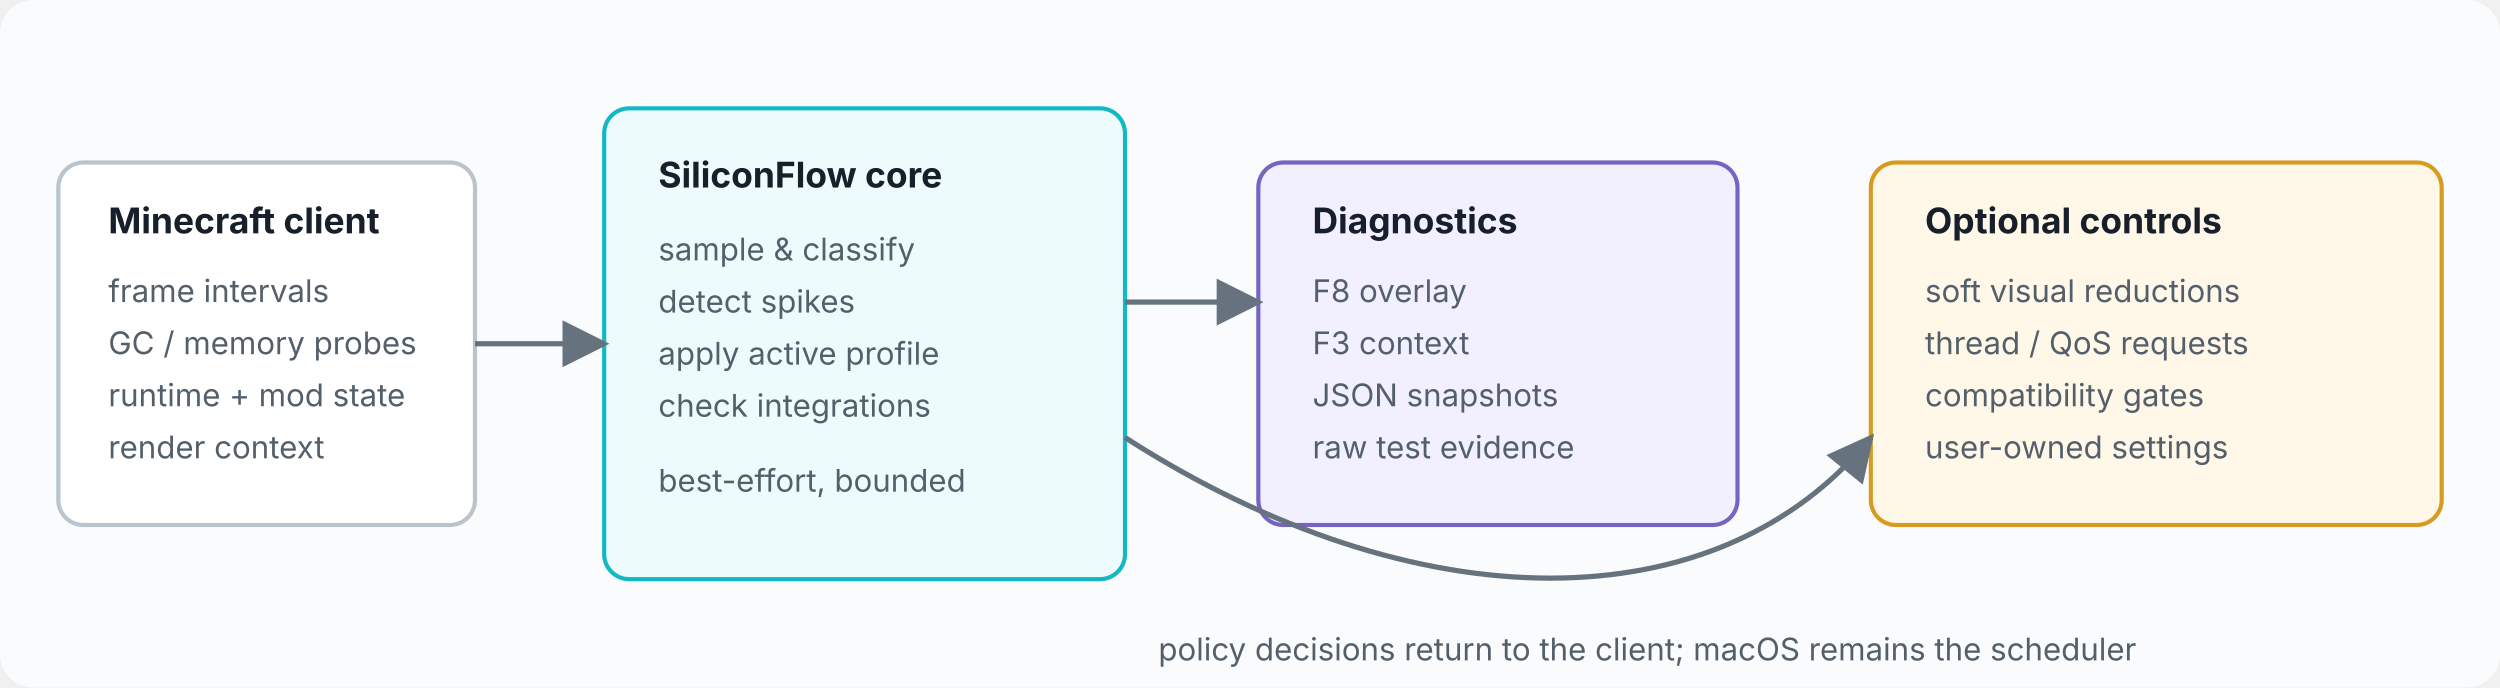
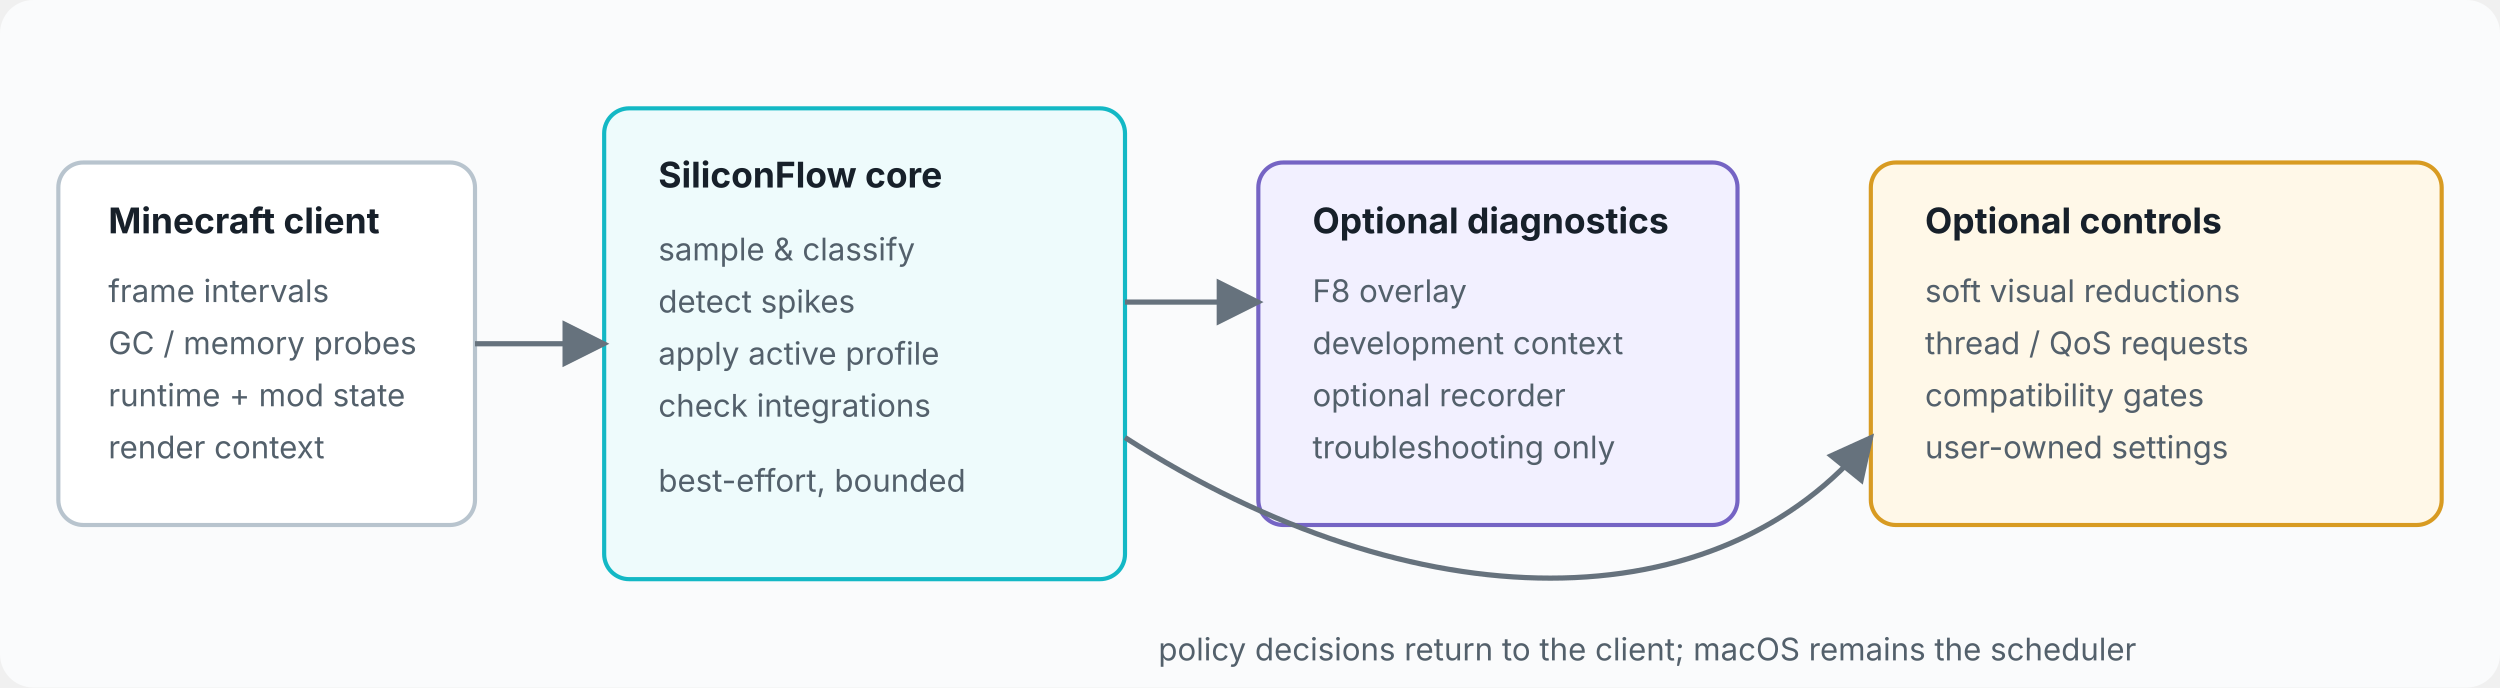
<svg xmlns="http://www.w3.org/2000/svg" viewBox="0 0 1200 330" role="img" aria-labelledby="title desc">
  <defs>
    <style>text{font-family:-apple-system,BlinkMacSystemFont,"Segoe UI",sans-serif;fill:#17202a}.small{font-size:15px;fill:#53606b}.label{font-size:17px;font-weight:700}.box{fill:#fff;stroke:#b8c4ce;stroke-width:2}.accent{fill:#eefbfc;stroke:#13b8c5;stroke-width:2}.control{fill:#fff8e8;stroke:#d89b22;stroke-width:2}.out{fill:#f2f0ff;stroke:#7564c4;stroke-width:2}.arrow{stroke:#66727d;stroke-width:2.5;fill:none;marker-end:url(#arrow)}@media (prefers-color-scheme: dark){text{fill:#eef2f5}.small{fill:#b8c4ce}.box{fill:#1d2329;stroke:#66727d}.accent{fill:#123238}.control{fill:#3b2f15}.out{fill:#282449}rect[fill="#fafbfc"]{fill:#151a1f}}</style>
    <marker id="arrow" markerWidth="9" markerHeight="9" refX="8" refY="4.5" orient="auto">
      <path d="M0,0 L9,4.5 L0,9 z" fill="#66727d" />
    </marker>
  </defs>
  <rect width="1200" height="330" rx="16" fill="#fafbfc" />
  <rect class="box" x="28" y="78" width="200" height="174" rx="12" />
  <text class="label" x="52" y="112">Minecraft client</text>
  <text class="small" x="52" y="145">frame intervals</text>
  <text class="small" x="52" y="170">GC / memory probes</text>
  <text class="small" x="52" y="195">runtime + mod state</text>
  <text class="small" x="52" y="220">render context</text>
  <rect class="accent" x="290" y="52" width="250" height="226" rx="12" />
  <text class="label" x="316" y="90">SiliconFlow core</text>
  <text class="small" x="316" y="125">sample &amp; classify</text>
  <text class="small" x="316" y="150">detect spikes</text>
  <text class="small" x="316" y="175">apply active profile</text>
  <text class="small" x="316" y="200">check integrations</text>
  <text class="small" x="316" y="236">best-effort, bounded</text>
  <rect class="out" x="604" y="78" width="230" height="174" rx="12" />
-   <text class="label" x="630" y="112">Diagnostics</text>
+   <text class="label" x="630" y="112">Optional diagnostics</text>
  <text class="small" x="630" y="145">F8 overlay</text>
-   <text class="small" x="630" y="170">F3 context</text>
-   <text class="small" x="630" y="195">JSON snapshots</text>
-   <text class="small" x="630" y="220">raw test evidence</text>
+   <text class="small" x="630" y="170">development context</text>
+   <text class="small" x="630" y="195">optional recorder</text>
+   <text class="small" x="630" y="220">troubleshooting only</text>
  <rect class="control" x="898" y="78" width="274" height="174" rx="12" />
  <text class="label" x="924" y="112">Optional controls</text>
  <text class="small" x="924" y="145">soft visual reductions</text>
  <text class="small" x="924" y="170">thread / QoS requests</text>
  <text class="small" x="924" y="195">compatibility gates</text>
  <text class="small" x="924" y="220">user-owned settings</text>
  <path class="arrow" d="M228 165 H290" />
  <path class="arrow" d="M540 145 H604" />
  <path class="arrow" d="M540 210 C680 300 825 300 898 210" />
  <text class="small" x="556" y="317">policy decisions return to the client; macOS remains the scheduler</text>
</svg>
